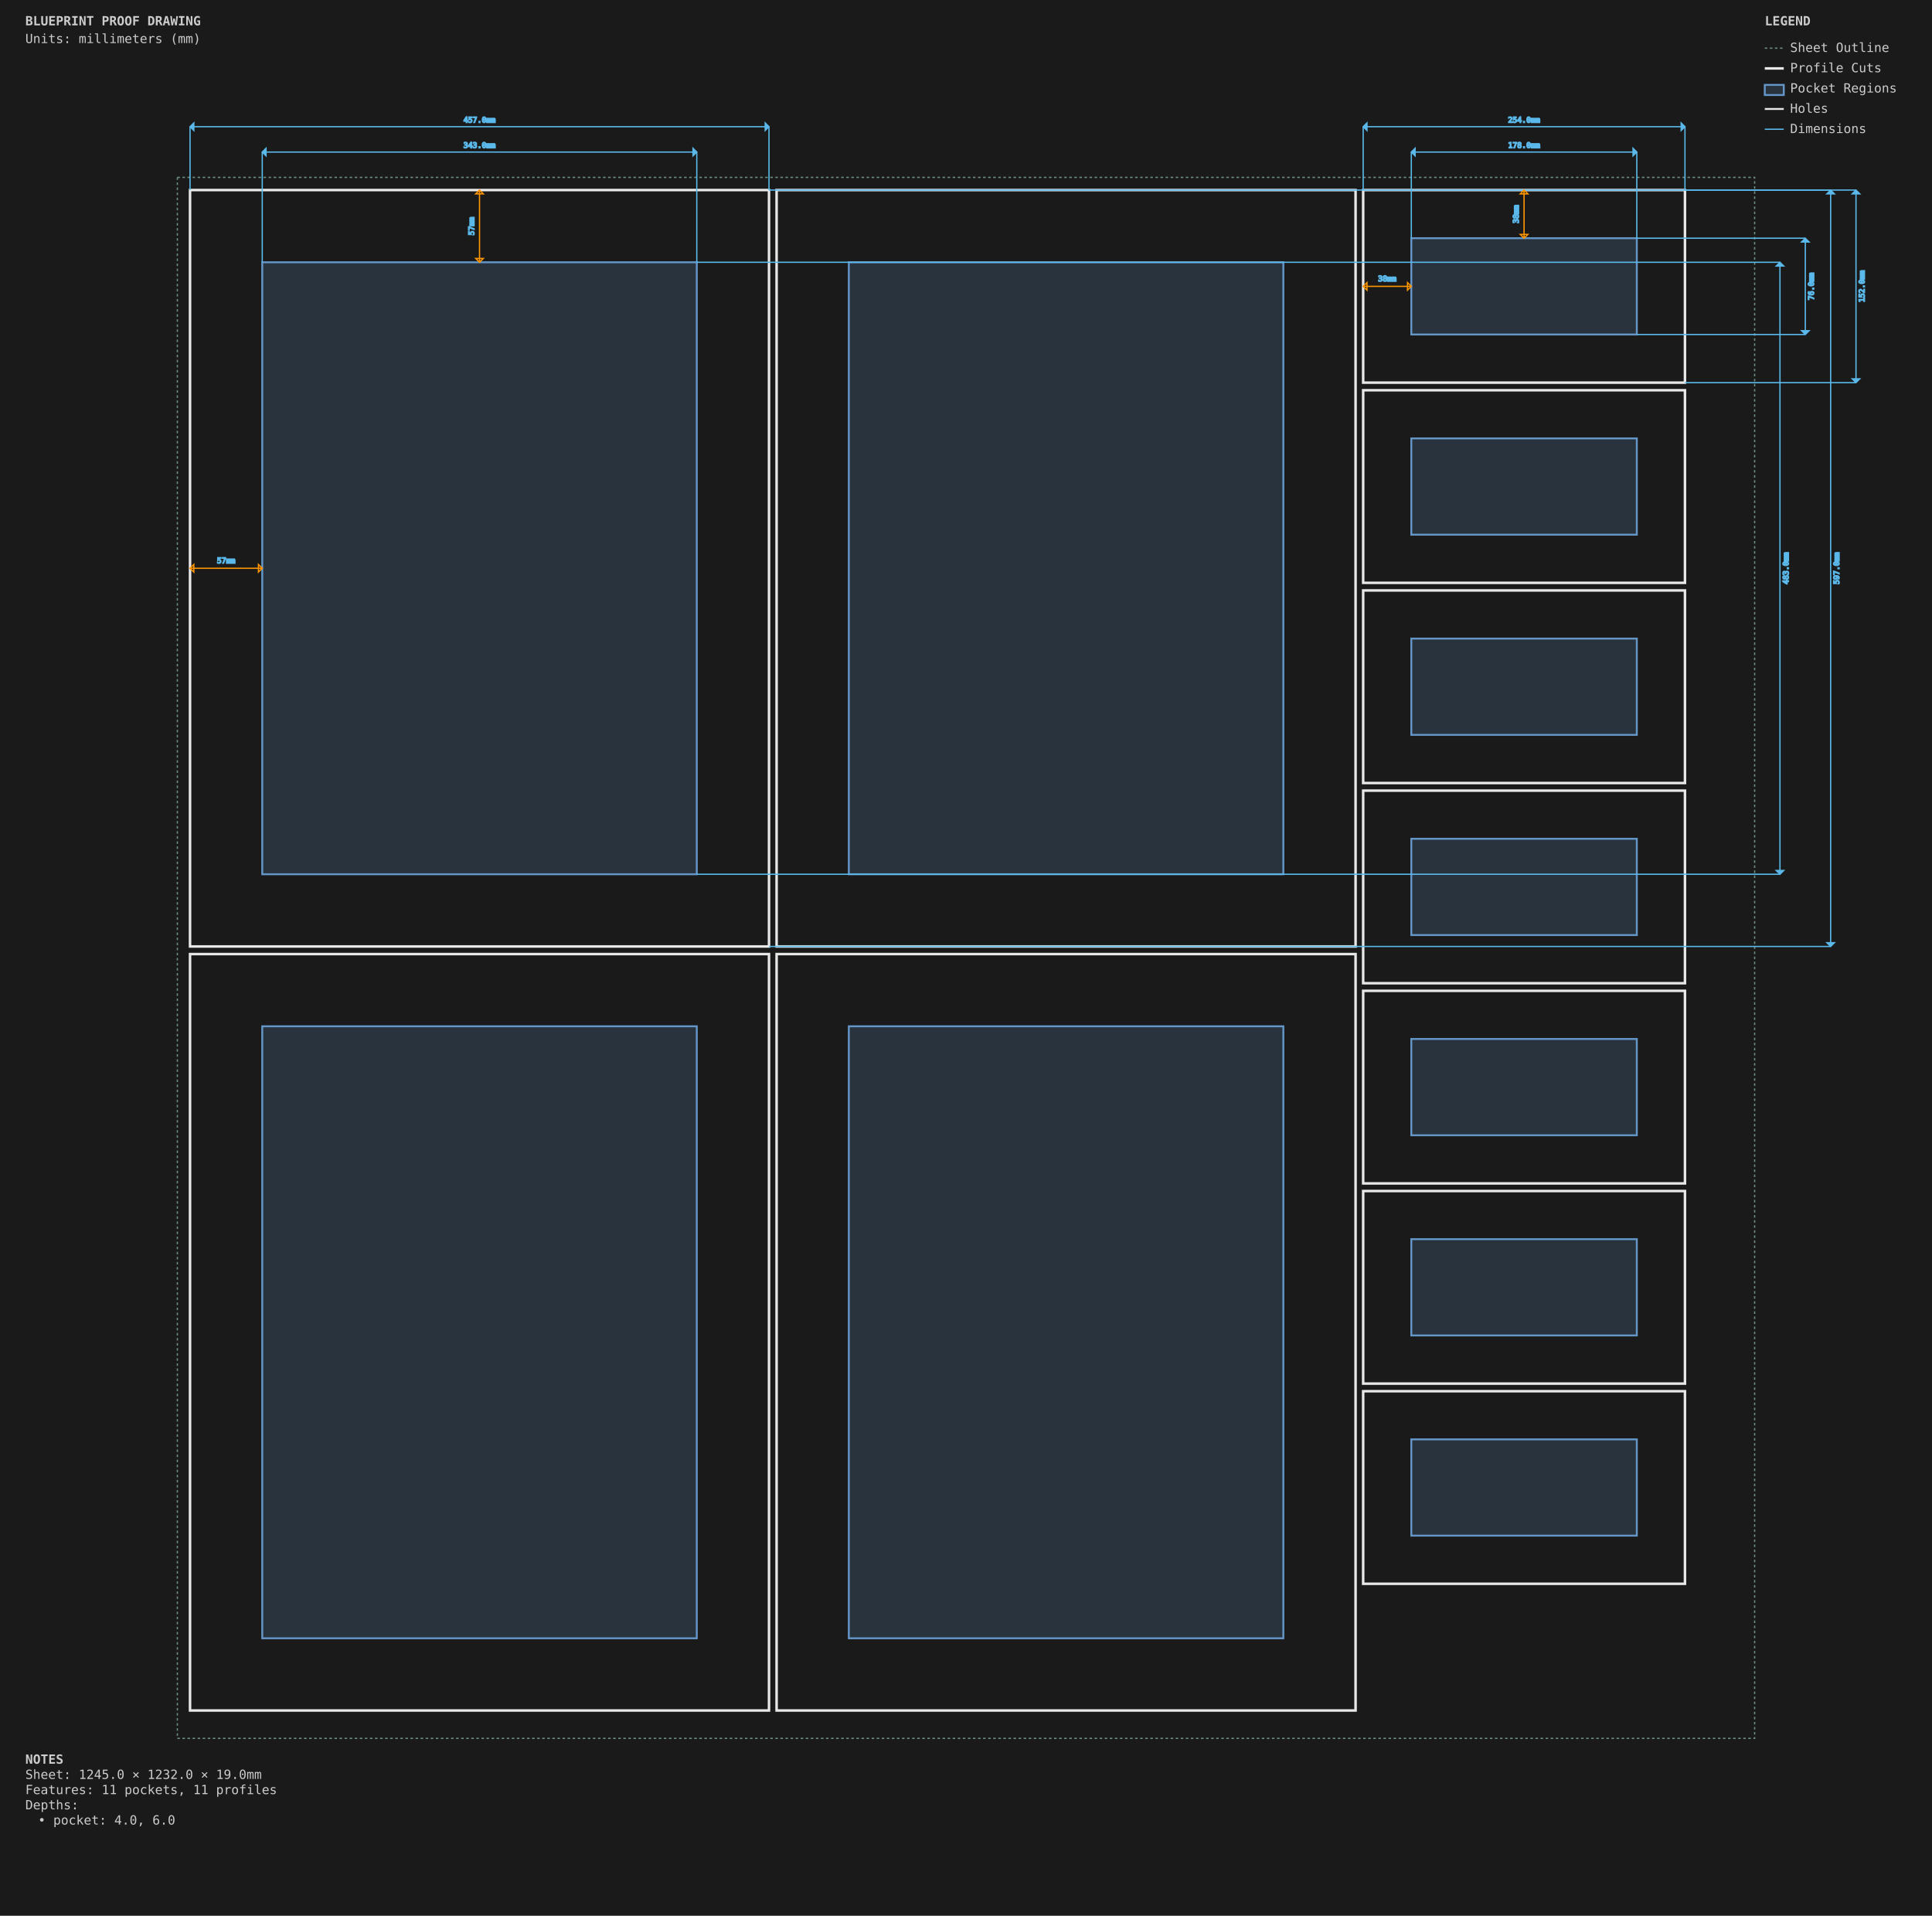
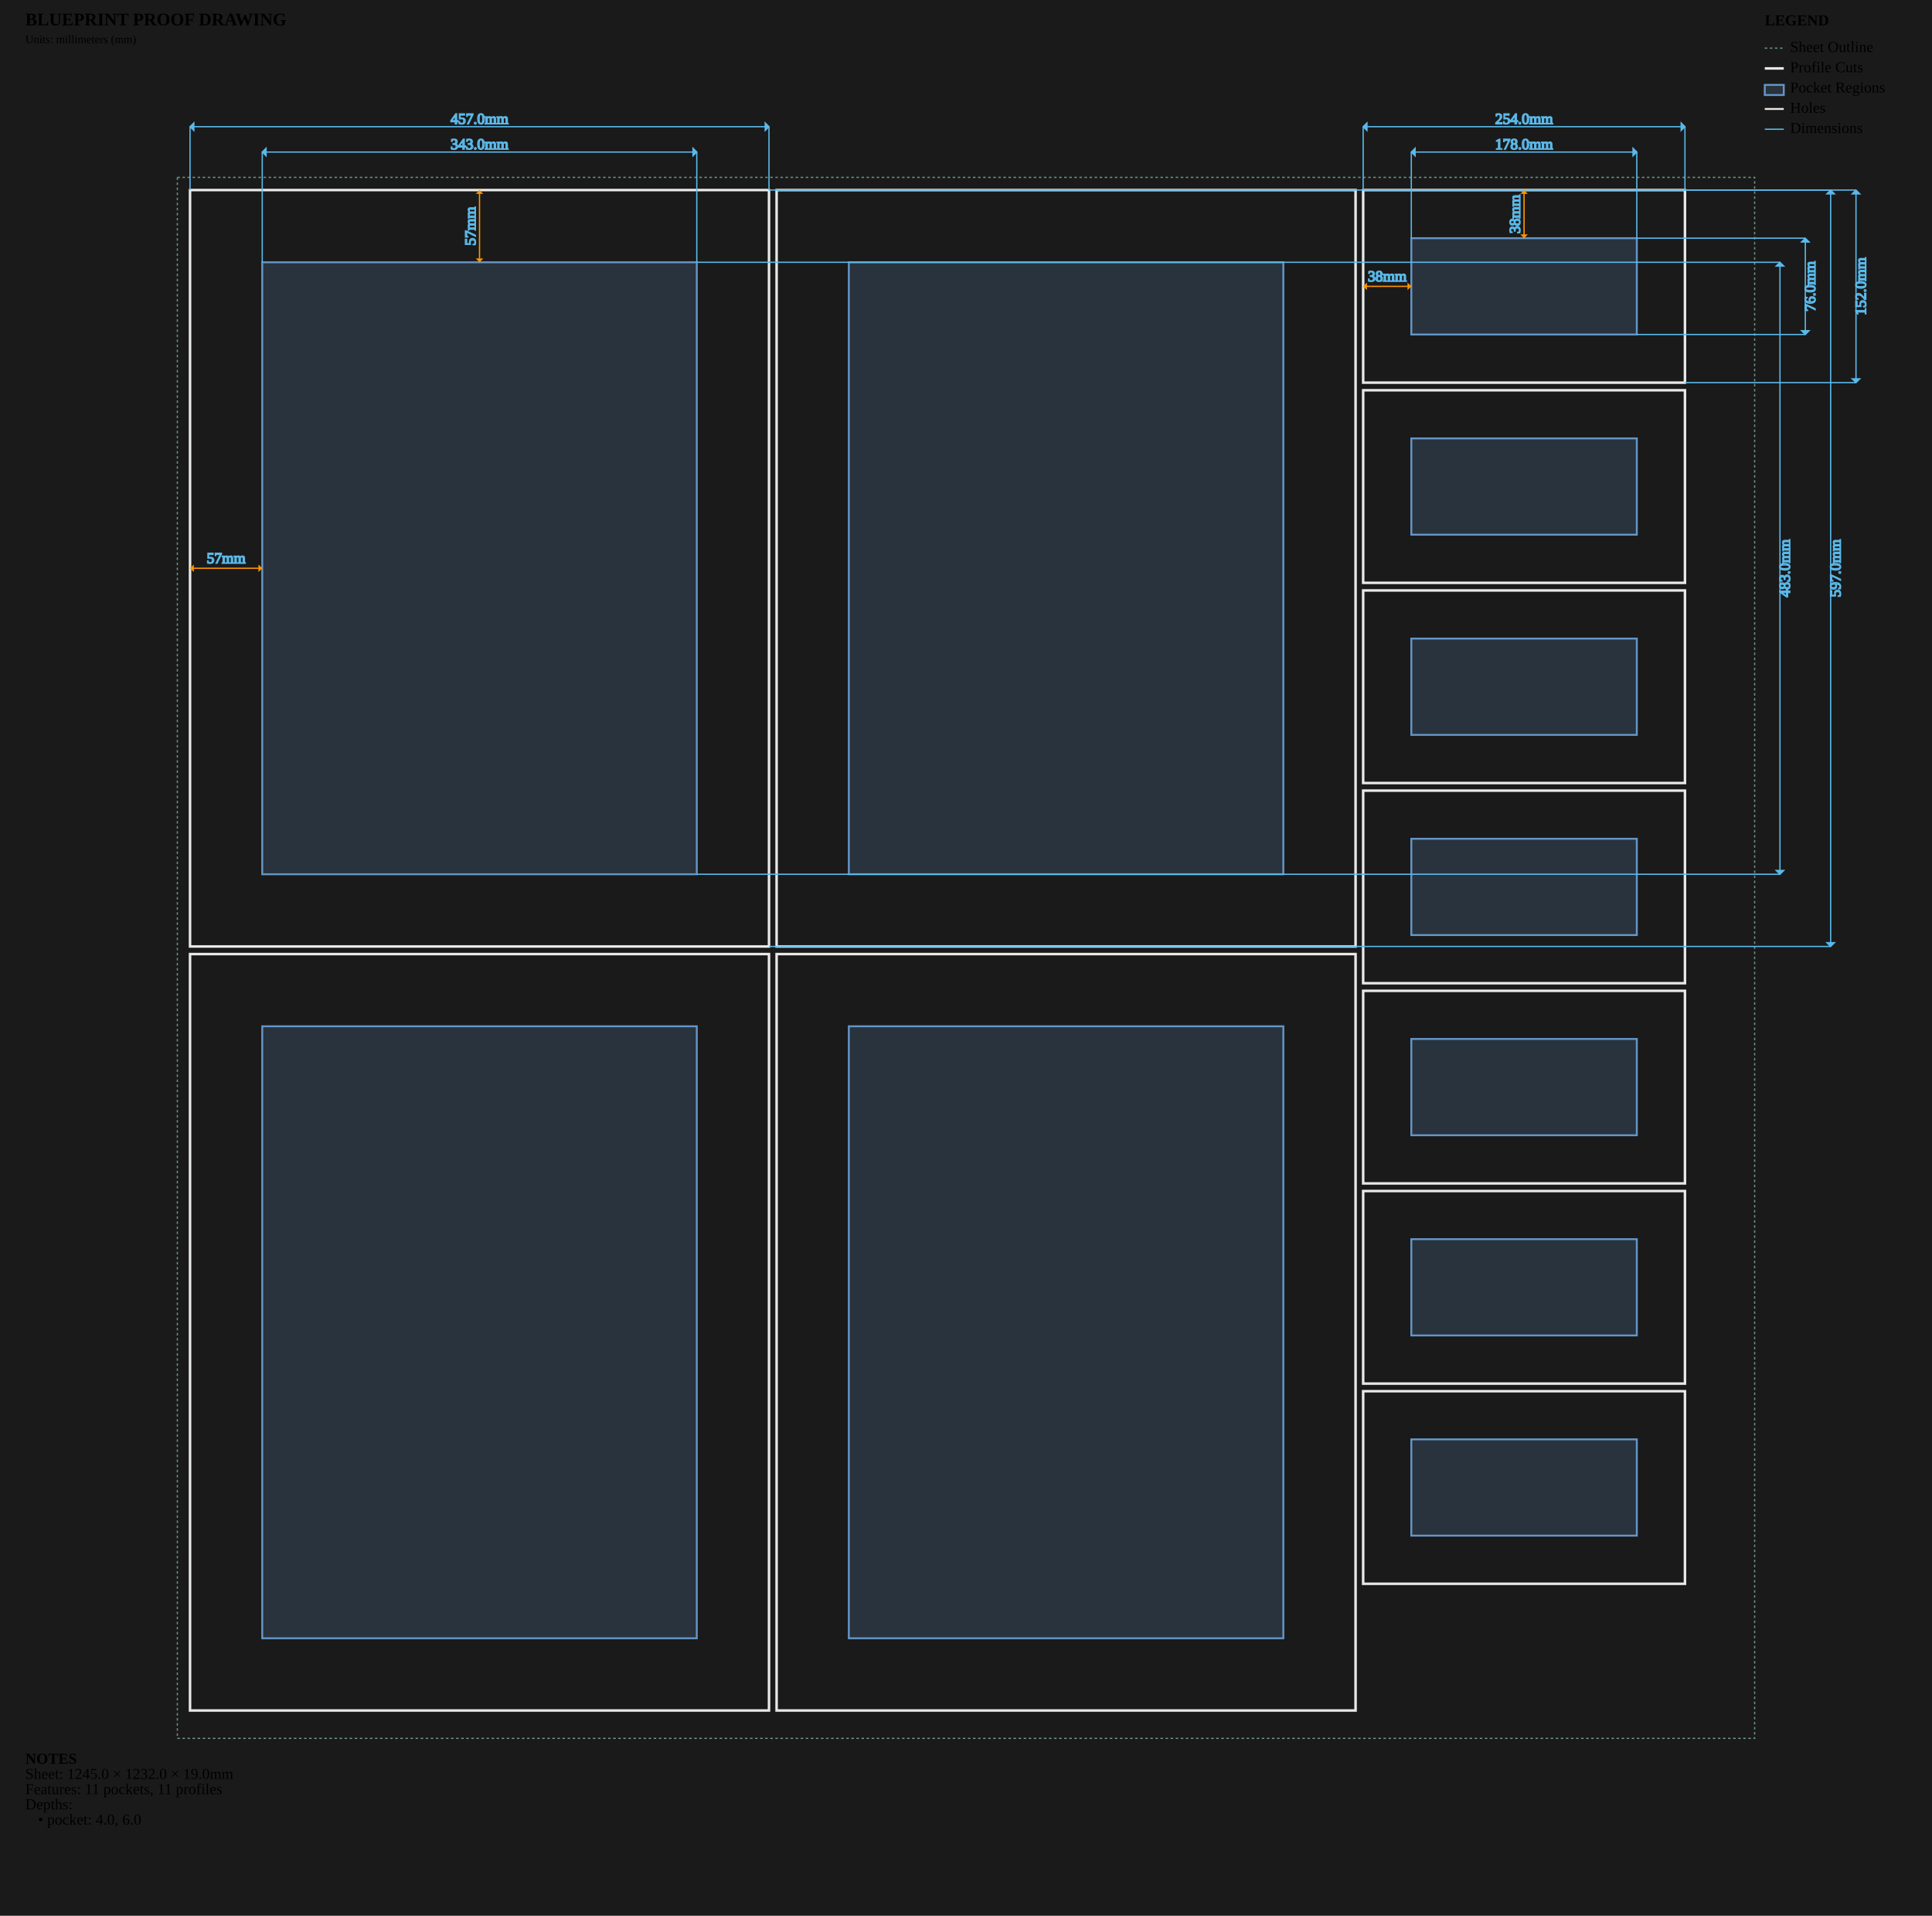
<svg xmlns="http://www.w3.org/2000/svg" viewBox="0 0 1525.0 1512.0" width="1525.0mm" height="1512.0mm">
  <style>
        .sheet-outline { stroke: #6b8e7f; stroke-width: 1; fill: none; stroke-dasharray: 2,2; }
        .profile-cuts { stroke: #e8e8e8; stroke-width: 2; fill: none; }
        .pocket-regions { stroke: #6496c8; stroke-width: 1.5; fill: #6496c8; fill-opacity: 0.2; }
        .holes { stroke: #e8e8e8; stroke-width: 1.5; fill: none; }
        .engrave-paths { stroke: #888888; stroke-width: 1; fill: none; stroke-dasharray: 4,4; }
        .construction { stroke: #6b8e7f; stroke-width: 0.5; fill: none; stroke-dasharray: 2,2; }
        .dimensions { stroke: #5ab9ea; stroke-width: 1; fill: none; }
-         .dimension-text { fill: #888888; font-family: monospace; font-size: 6px; }
+         .dimension-text { fill:
        .gap-dimensions { stroke: #ff9500; stroke-width: 1; fill: none; }
-         .gap-text { fill: #888888; font-family: monospace; font-size: 6px; }
+         .gap-text { fill:
        .notes { fill: #cccccc; font-family: monospace; font-size: 10px; }
        .legend { fill: #cccccc; font-family: monospace; font-size: 10px; }
    </style>
  <rect x="0" y="0" width="1525.0" height="1512.0" fill="#1a1a1a" />
  <g id="SHEET_OUTLINE" class="sheet-outline">
    <rect x="140" y="140" width="1245.0" height="1232.0" />
  </g>
  <g id="PROFILE_CUTS" class="profile-cuts">
    <rect x="150.0" y="150.0" width="457.0" height="597.0" />
    <rect x="613.0" y="150.0" width="457.0" height="597.0" />
    <rect x="150.0" y="753.0" width="457.0" height="597.0" />
    <rect x="613.0" y="753.0" width="457.0" height="597.0" />
    <rect x="1076.0" y="150.0" width="254.0" height="152.0" />
    <rect x="1076.0" y="308.0" width="254.0" height="152.0" />
    <rect x="1076.0" y="466.0" width="254.0" height="152.0" />
    <rect x="1076.0" y="624.0" width="254.0" height="152.0" />
    <rect x="1076.0" y="782.0" width="254.0" height="152.0" />
    <rect x="1076.0" y="940.0" width="254.0" height="152.0" />
    <rect x="1076.0" y="1098.0" width="254.0" height="152.0" />
  </g>
  <g id="POCKET_REGIONS" class="pocket-regions">
    <rect x="207.0" y="207.0" width="343.0" height="483.0" />
    <rect x="670.0" y="207.0" width="343.0" height="483.0" />
    <rect x="207.0" y="810.0" width="343.0" height="483.0" />
    <rect x="670.0" y="810.0" width="343.0" height="483.0" />
    <rect x="1114.0" y="188.0" width="178.0" height="76.0" />
    <rect x="1114.0" y="346.0" width="178.0" height="76.0" />
    <rect x="1114.0" y="504.0" width="178.0" height="76.0" />
    <rect x="1114.0" y="662.0" width="178.0" height="76.0" />
    <rect x="1114.0" y="820.0" width="178.0" height="76.0" />
    <rect x="1114.0" y="978.0" width="178.0" height="76.0" />
    <rect x="1114.0" y="1136.0" width="178.0" height="76.0" />
  </g>
  <g id="ENGRAVE_PATHS" class="engrave-paths" />
  <g id="HOLES" class="holes" />
  <g id="CONSTRUCTION" class="construction" />
  <g id="DIMENSIONS" class="dimensions">
    <line x1="207.0" y1="207.0" x2="207.0" y2="120.0" stroke="#5ab9ea" stroke-width="1" />
    <line x1="550.0" y1="207.0" x2="550.0" y2="120.0" stroke="#5ab9ea" stroke-width="1" />
    <line x1="207.0" y1="120.0" x2="550.0" y2="120.0" stroke="#5ab9ea" stroke-width="1" />
    <polygon points="207.0,120.0 210.0,117.0 210.0,123.0" fill="#5ab9ea" />
    <polygon points="550.0,120.0 547.0,117.0 547.0,123.0" fill="#5ab9ea" />
    <text x="378.5" y="115.0" class="dimension-text" text-anchor="middle" dominant-baseline="middle">343.0mm</text>
    <line x1="550.0" y1="207.0" x2="1405.0" y2="207.0" stroke="#5ab9ea" stroke-width="1" />
    <line x1="550.0" y1="690.0" x2="1405.0" y2="690.0" stroke="#5ab9ea" stroke-width="1" />
    <line x1="1405.0" y1="207.0" x2="1405.0" y2="690.0" stroke="#5ab9ea" stroke-width="1" />
    <polygon points="1405.0,207.0 1402.0,210.0 1408.0,210.0" fill="#5ab9ea" />
    <polygon points="1405.0,690.0 1402.0,687.0 1408.0,687.0" fill="#5ab9ea" />
    <text x="1410.0" y="448.5" class="dimension-text" text-anchor="middle" dominant-baseline="middle" transform="rotate(-90 1410.0 448.5)">483.0mm</text>
    <line x1="1114.0" y1="188.0" x2="1114.0" y2="120.0" stroke="#5ab9ea" stroke-width="1" />
    <line x1="1292.0" y1="188.0" x2="1292.0" y2="120.0" stroke="#5ab9ea" stroke-width="1" />
    <line x1="1114.0" y1="120.0" x2="1292.0" y2="120.0" stroke="#5ab9ea" stroke-width="1" />
    <polygon points="1114.0,120.0 1117.0,117.0 1117.0,123.0" fill="#5ab9ea" />
    <polygon points="1292.0,120.0 1289.0,117.0 1289.0,123.0" fill="#5ab9ea" />
    <text x="1203.0" y="115.0" class="dimension-text" text-anchor="middle" dominant-baseline="middle">178.0mm</text>
    <line x1="1292.0" y1="188.0" x2="1425.0" y2="188.0" stroke="#5ab9ea" stroke-width="1" />
    <line x1="1292.0" y1="264.0" x2="1425.0" y2="264.0" stroke="#5ab9ea" stroke-width="1" />
    <line x1="1425.0" y1="188.0" x2="1425.0" y2="264.0" stroke="#5ab9ea" stroke-width="1" />
    <polygon points="1425.0,188.0 1422.0,191.0 1428.0,191.0" fill="#5ab9ea" />
    <polygon points="1425.0,264.0 1422.0,261.0 1428.0,261.0" fill="#5ab9ea" />
    <text x="1430.0" y="226.0" class="dimension-text" text-anchor="middle" dominant-baseline="middle" transform="rotate(-90 1430.0 226.0)">76.0mm</text>
    <line x1="150.0" y1="150.0" x2="150.0" y2="100.0" stroke="#5ab9ea" stroke-width="1" />
    <line x1="607.0" y1="150.0" x2="607.0" y2="100.0" stroke="#5ab9ea" stroke-width="1" />
    <line x1="150.0" y1="100.0" x2="607.0" y2="100.0" stroke="#5ab9ea" stroke-width="1" />
    <polygon points="150.0,100.0 153.0,97.0 153.0,103.0" fill="#5ab9ea" />
    <polygon points="607.0,100.0 604.0,97.0 604.0,103.0" fill="#5ab9ea" />
    <text x="378.5" y="95.0" class="dimension-text" text-anchor="middle" dominant-baseline="middle">457.0mm</text>
    <line x1="607.0" y1="150.0" x2="1445.0" y2="150.0" stroke="#5ab9ea" stroke-width="1" />
    <line x1="607.0" y1="747.0" x2="1445.0" y2="747.0" stroke="#5ab9ea" stroke-width="1" />
    <line x1="1445.0" y1="150.0" x2="1445.0" y2="747.0" stroke="#5ab9ea" stroke-width="1" />
    <polygon points="1445.0,150.0 1442.0,153.0 1448.0,153.0" fill="#5ab9ea" />
    <polygon points="1445.0,747.0 1442.0,744.0 1448.0,744.0" fill="#5ab9ea" />
    <text x="1450.0" y="448.5" class="dimension-text" text-anchor="middle" dominant-baseline="middle" transform="rotate(-90 1450.0 448.5)">597.0mm</text>
    <line x1="1076.0" y1="150.0" x2="1076.0" y2="100.0" stroke="#5ab9ea" stroke-width="1" />
    <line x1="1330.0" y1="150.0" x2="1330.0" y2="100.0" stroke="#5ab9ea" stroke-width="1" />
    <line x1="1076.0" y1="100.0" x2="1330.0" y2="100.0" stroke="#5ab9ea" stroke-width="1" />
    <polygon points="1076.0,100.0 1079.0,97.0 1079.0,103.0" fill="#5ab9ea" />
    <polygon points="1330.0,100.0 1327.0,97.0 1327.0,103.0" fill="#5ab9ea" />
    <text x="1203.0" y="95.0" class="dimension-text" text-anchor="middle" dominant-baseline="middle">254.0mm</text>
    <line x1="1330.0" y1="150.0" x2="1465.0" y2="150.0" stroke="#5ab9ea" stroke-width="1" />
    <line x1="1330.0" y1="302.0" x2="1465.0" y2="302.0" stroke="#5ab9ea" stroke-width="1" />
    <line x1="1465.0" y1="150.0" x2="1465.0" y2="302.0" stroke="#5ab9ea" stroke-width="1" />
    <polygon points="1465.0,150.0 1462.0,153.0 1468.0,153.0" fill="#5ab9ea" />
    <polygon points="1465.0,302.0 1462.0,299.0 1468.0,299.0" fill="#5ab9ea" />
    <text x="1470.0" y="226.0" class="dimension-text" text-anchor="middle" dominant-baseline="middle" transform="rotate(-90 1470.0 226.0)">152.0mm</text>
    <line x1="150.0" y1="448.5" x2="207.0" y2="448.5" stroke="#ff9500" stroke-width="1" />
    <path d="M 150.0,448.5 L 153.0,445.5 L 153.0,451.5 Z" class="gap-dimensions" stroke="none" fill="#ff9500" />
    <path d="M 207.0,448.5 L 204.0,445.5 L 204.0,451.5 Z" class="gap-dimensions" stroke="none" fill="#ff9500" />
    <text x="178.5" y="444.5" class="gap-text" text-anchor="middle">57mm</text>
    <line x1="378.5" y1="150.0" x2="378.5" y2="207.0" stroke="#ff9500" stroke-width="1" />
    <path d="M 378.5,150.0 L 375.5,153.0 L 381.5,153.0 Z" class="gap-dimensions" stroke="none" fill="#ff9500" />
    <path d="M 378.5,207.0 L 375.5,204.0 L 381.5,204.0 Z" class="gap-dimensions" stroke="none" fill="#ff9500" />
    <text x="372.5" y="178.5" class="gap-text" text-anchor="middle" dominant-baseline="middle" transform="rotate(-90 372.5 178.5)">57mm</text>
    <line x1="1076.0" y1="226.0" x2="1114.0" y2="226.0" stroke="#ff9500" stroke-width="1" />
    <path d="M 1076.0,226.0 L 1079.0,223.0 L 1079.0,229.0 Z" class="gap-dimensions" stroke="none" fill="#ff9500" />
    <path d="M 1114.0,226.0 L 1111.0,223.0 L 1111.0,229.0 Z" class="gap-dimensions" stroke="none" fill="#ff9500" />
    <text x="1095.0" y="222.0" class="gap-text" text-anchor="middle">38mm</text>
    <line x1="1203.0" y1="150.0" x2="1203.0" y2="188.0" stroke="#ff9500" stroke-width="1" />
    <path d="M 1203.0,150.0 L 1200.0,153.0 L 1206.0,153.0 Z" class="gap-dimensions" stroke="none" fill="#ff9500" />
    <path d="M 1203.0,188.0 L 1200.0,185.0 L 1206.0,185.0 Z" class="gap-dimensions" stroke="none" fill="#ff9500" />
    <text x="1197.0" y="169.0" class="gap-text" text-anchor="middle" dominant-baseline="middle" transform="rotate(-90 1197.0 169.0)">38mm</text>
  </g>
  <g id="NOTES" class="notes">
    <text x="20" y="1392.0" class="notes" font-weight="bold">NOTES</text>
    <text x="20" y="1404.0" class="notes">Sheet: 1245.0 × 1232.0 × 19.0mm</text>
    <text x="20" y="1416.0" class="notes">Features: 11 pockets, 11 profiles</text>
    <text x="20" y="1428.0" class="notes">Depths:</text>
    <text x="30" y="1440.0" class="notes">• pocket: 4.0, 6.0</text>
  </g>
  <g id="TITLE_BLOCK" class="title-block">
    <text x="20" y="20" class="notes" font-weight="bold" font-size="14px">BLUEPRINT PROOF DRAWING</text>
    <text x="20" y="34" class="notes" font-size="9px">Units: millimeters (mm)</text>
  </g>
  <g id="LEGEND" class="legend">
    <text x="1393.0" y="20" class="legend" font-weight="bold">LEGEND</text>
    <line x1="1393.0" y1="38" x2="1408.0" y2="38" stroke="#6b8e7f" stroke-width="1" stroke-dasharray="2,2" />
    <text x="1413.0" y="41" class="legend">Sheet Outline</text>
    <line x1="1393.0" y1="54" x2="1408.0" y2="54" stroke="#e8e8e8" stroke-width="2" />
    <text x="1413.0" y="57" class="legend">Profile Cuts</text>
    <rect x="1393.0" y="67" width="15.0" height="8" stroke="#6496c8" stroke-width="1.5" fill="#6496c8" fill-opacity="0.2" />
    <text x="1413.0" y="73" class="legend">Pocket Regions</text>
    <line x1="1393.0" y1="86" x2="1408.0" y2="86" stroke="#e8e8e8" stroke-width="1.5" />
    <text x="1413.0" y="89" class="legend">Holes</text>
    <line x1="1393.0" y1="102" x2="1408.0" y2="102" stroke="#5ab9ea" stroke-width="1" />
    <text x="1413.0" y="105" class="legend">Dimensions</text>
  </g>
</svg>
